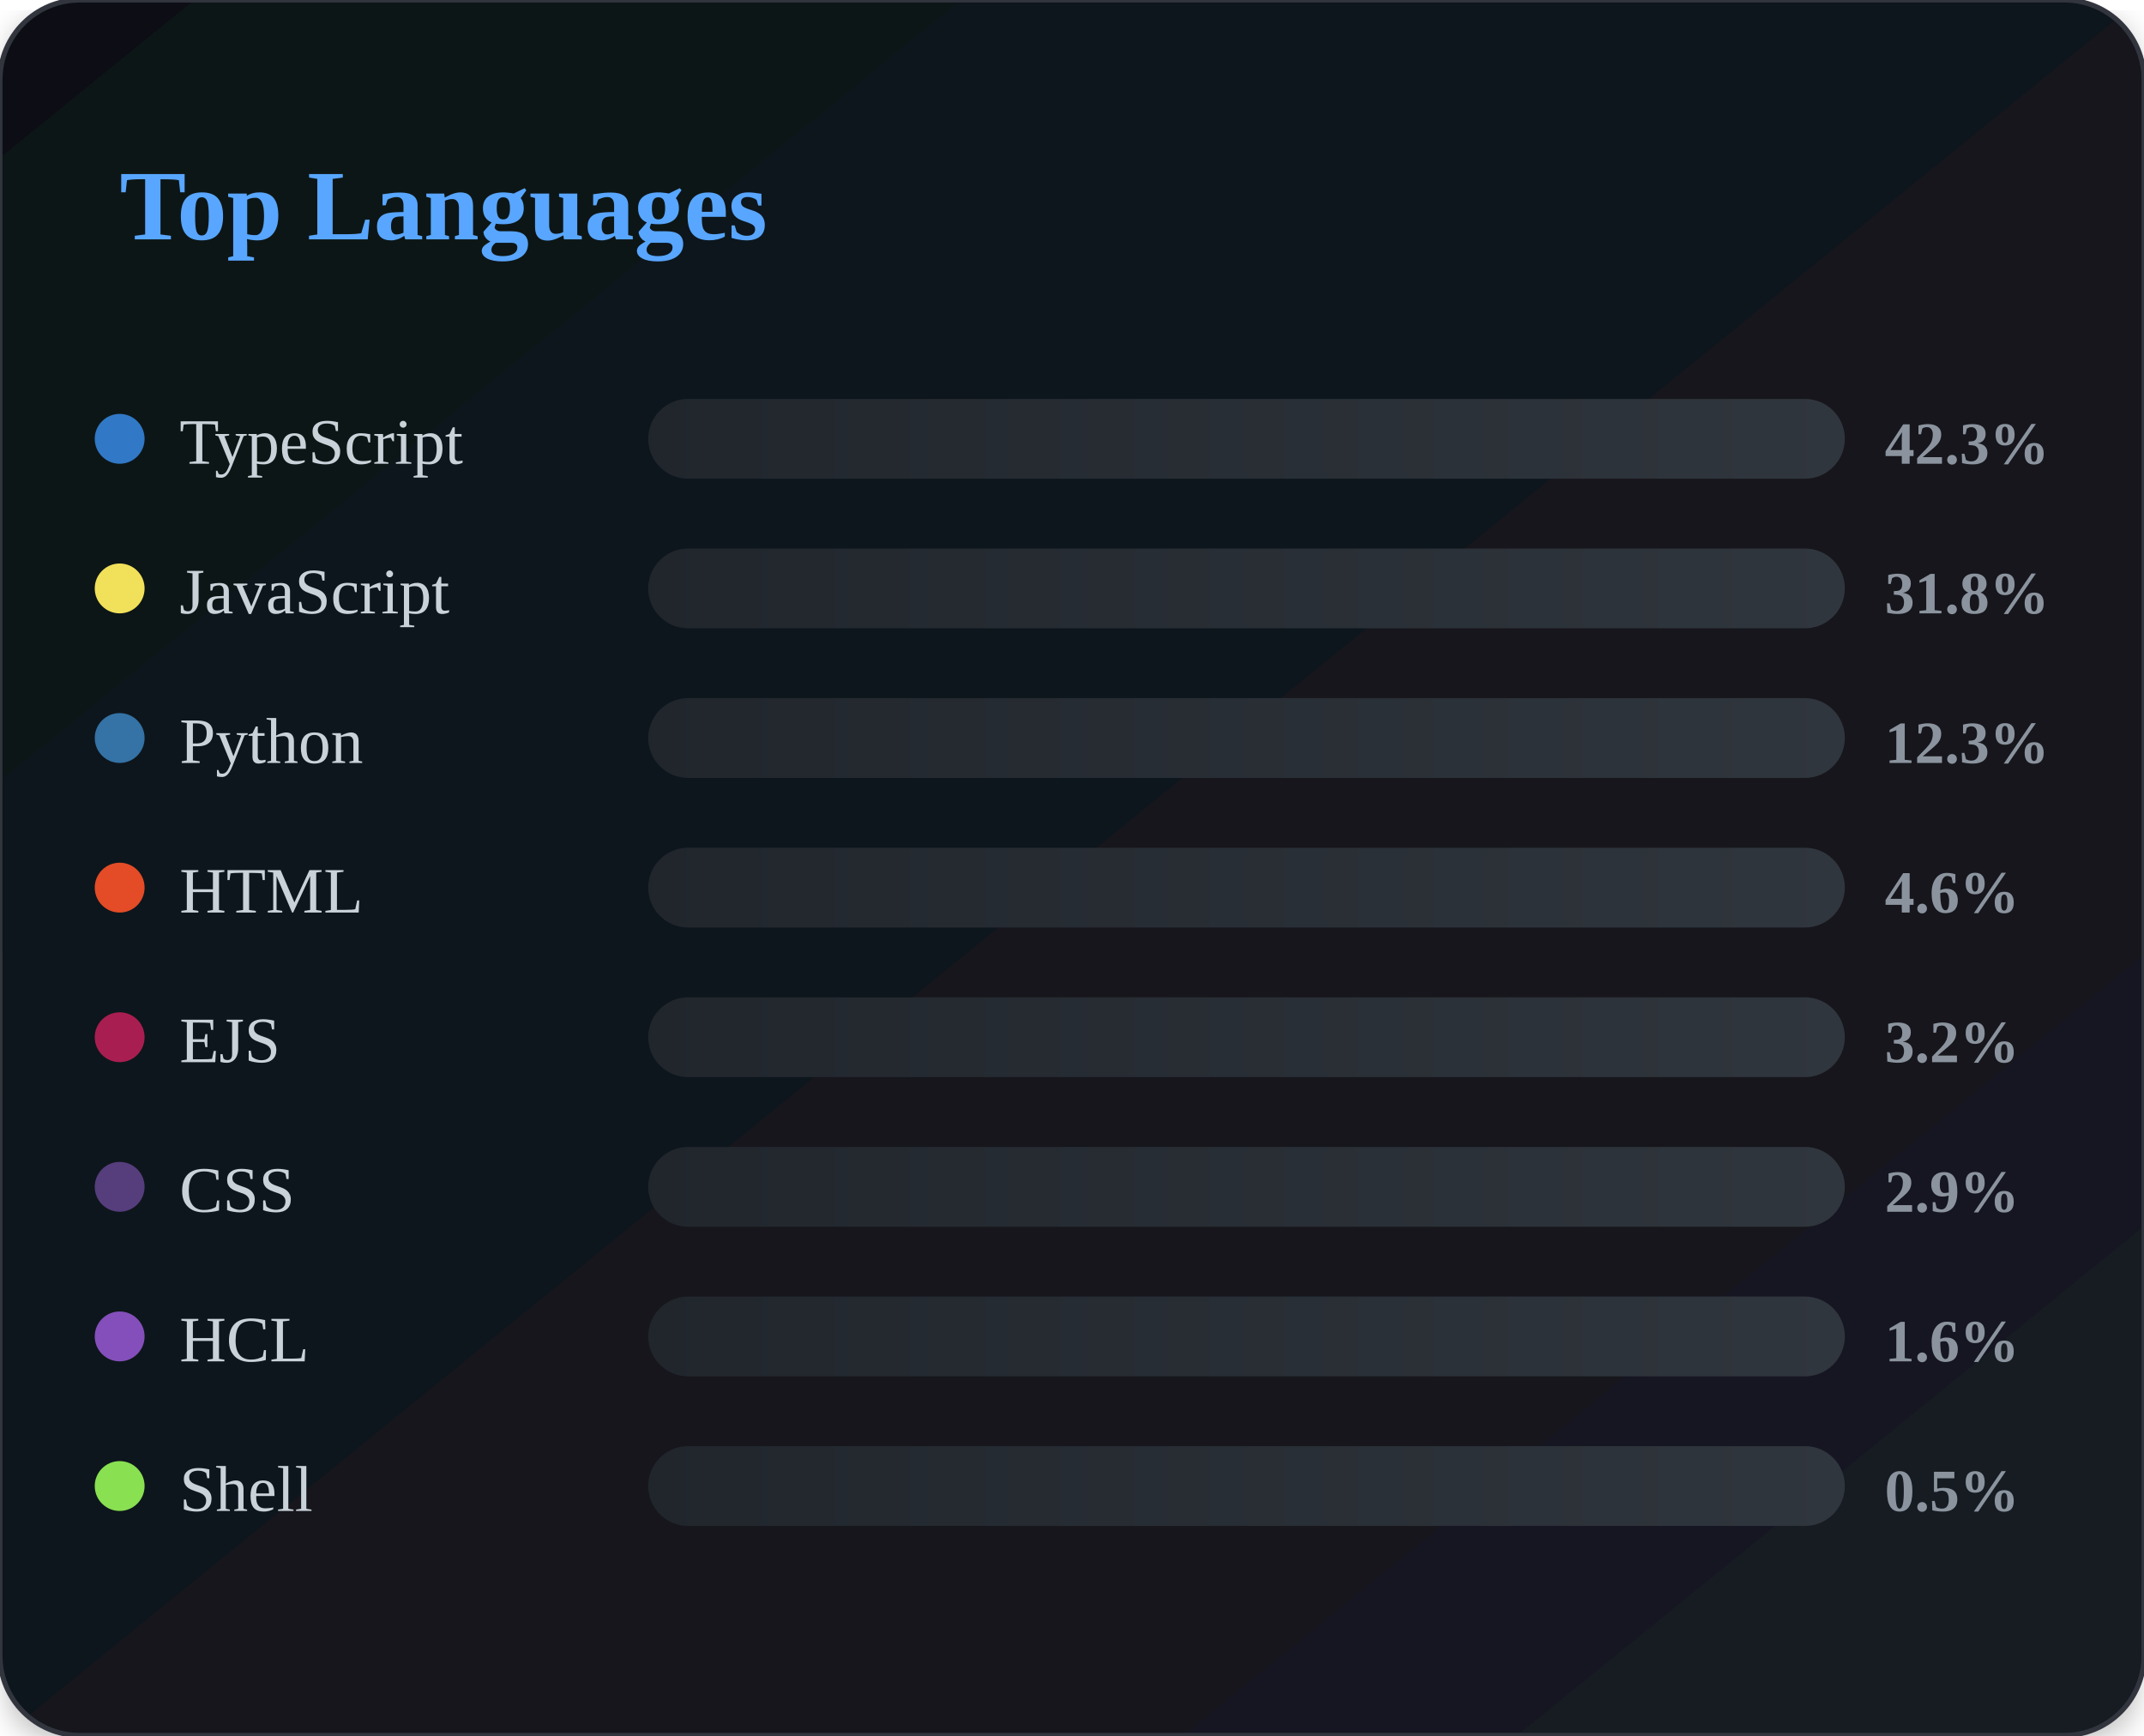
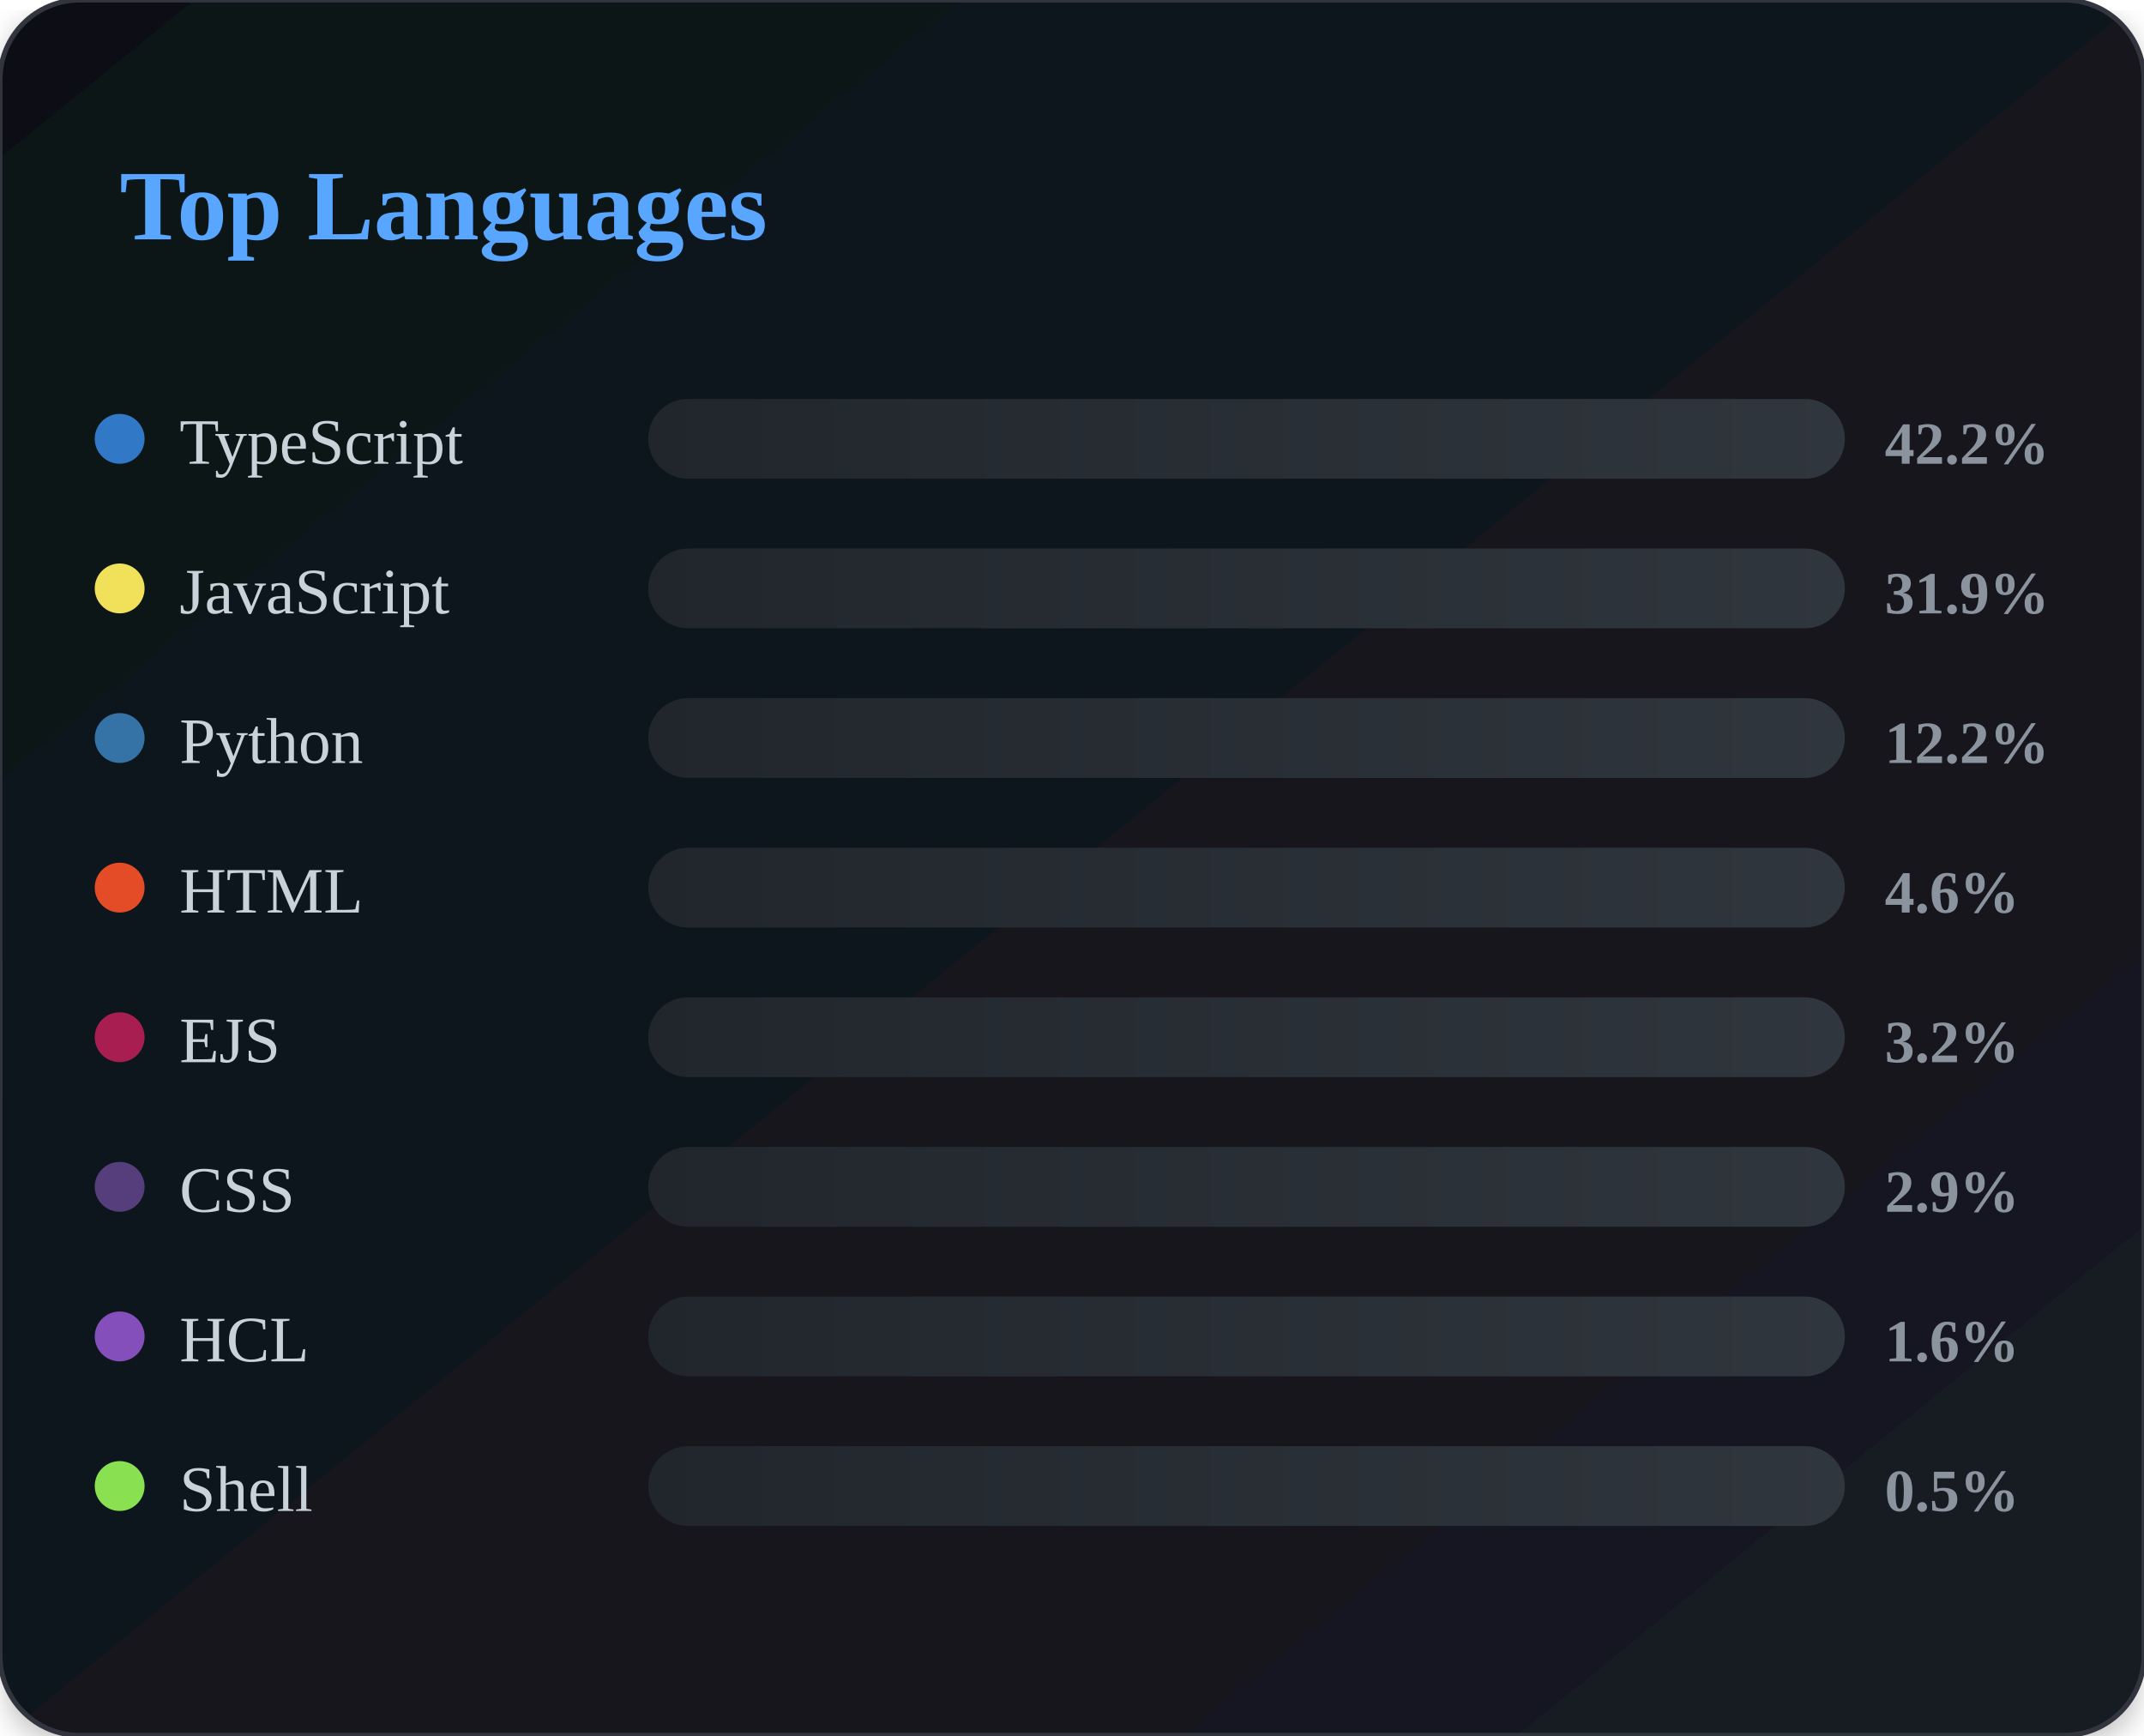
<svg xmlns="http://www.w3.org/2000/svg" width="430" height="348" viewBox="0 0 430 348">
  <defs>
    <linearGradient id="cardBg" x1="0" y1="0" x2="1" y2="1">
      <stop offset="0%" stop-color="#0d1117" />
      <stop offset="100%" stop-color="#161b22" />
    </linearGradient>
    <linearGradient id="barGrad" x1="0" y1="0" x2="1" y2="0">
      <stop offset="0%" stop-color="#58a6ff" />
      <stop offset="100%" stop-color="#1f6feb" />
    </linearGradient>
    <linearGradient id="barBg" x1="0" y1="0" x2="1" y2="0">
      <stop offset="0%" stop-color="#21262d" />
      <stop offset="100%" stop-color="#30363d" />
    </linearGradient>
    <filter id="softShadow" x="-20%" y="-20%" width="140%" height="140%">
      <feDropShadow dx="0" dy="2" stdDeviation="3" flood-color="#000" flood-opacity="0.25" />
    </filter>
  </defs>
  <rect width="100%" height="100%" rx="16" fill="url(#cardBg)" stroke="#30363d" filter="url(#softShadow)" />
  <text x="24" y="48" fill="#58a6ff" font-size="20" font-weight="700">
        Top Languages
    </text>
  <circle cx="24" cy="88" r="5" fill="#3178c6" />
  <text x="36" y="93" fill="#c9d1d9" font-size="13" font-weight="500">
            TypeScript
        </text>
  <rect x="130" y="80" width="240" height="16" rx="8" fill="url(#barBg)" />
  <rect x="130" y="80" width="0" height="16" rx="8" fill="url(#barGrad)">
-     <animate attributeName="width" from="0" to="101.592" dur="0.9s" fill="freeze" />
+     <animate attributeName="width" from="0" to="101.328" dur="0.9s" fill="freeze" />
  </rect>
  <text x="378" y="93" fill="#8b949e" font-size="12" font-weight="600">
-             42.3%
+             42.2%
        </text>
  <circle cx="24" cy="118" r="5" fill="#f1e05a" />
  <text x="36" y="123" fill="#c9d1d9" font-size="13" font-weight="500">
            JavaScript
        </text>
  <rect x="130" y="110" width="240" height="16" rx="8" fill="url(#barBg)" />
  <rect x="130" y="110" width="0" height="16" rx="8" fill="url(#barGrad)">
-     <animate attributeName="width" from="0" to="76.224" dur="0.9s" fill="freeze" />
+     <animate attributeName="width" from="0" to="76.632" dur="0.9s" fill="freeze" />
  </rect>
  <text x="378" y="123" fill="#8b949e" font-size="12" font-weight="600">
-             31.8%
+             31.9%
        </text>
  <circle cx="24" cy="148" r="5" fill="#3572A5" />
  <text x="36" y="153" fill="#c9d1d9" font-size="13" font-weight="500">
            Python
        </text>
  <rect x="130" y="140" width="240" height="16" rx="8" fill="url(#barBg)" />
  <rect x="130" y="140" width="0" height="16" rx="8" fill="url(#barGrad)">
-     <animate attributeName="width" from="0" to="29.4" dur="0.9s" fill="freeze" />
+     <animate attributeName="width" from="0" to="29.328" dur="0.9s" fill="freeze" />
  </rect>
  <text x="378" y="153" fill="#8b949e" font-size="12" font-weight="600">
-             12.3%
+             12.2%
        </text>
  <circle cx="24" cy="178" r="5" fill="#e34c26" />
  <text x="36" y="183" fill="#c9d1d9" font-size="13" font-weight="500">
            HTML
        </text>
  <rect x="130" y="170" width="240" height="16" rx="8" fill="url(#barBg)" />
  <rect x="130" y="170" width="0" height="16" rx="8" fill="url(#barGrad)">
-     <animate attributeName="width" from="0" to="11.04" dur="0.9s" fill="freeze" />
+     <animate attributeName="width" from="0" to="11.016" dur="0.9s" fill="freeze" />
  </rect>
  <text x="378" y="183" fill="#8b949e" font-size="12" font-weight="600">
            4.6%
        </text>
  <circle cx="24" cy="208" r="5" fill="#a91e50" />
  <text x="36" y="213" fill="#c9d1d9" font-size="13" font-weight="500">
            EJS
        </text>
  <rect x="130" y="200" width="240" height="16" rx="8" fill="url(#barBg)" />
  <rect x="130" y="200" width="0" height="16" rx="8" fill="url(#barGrad)">
-     <animate attributeName="width" from="0" to="7.608" dur="0.9s" fill="freeze" />
+     <animate attributeName="width" from="0" to="7.584" dur="0.9s" fill="freeze" />
  </rect>
  <text x="378" y="213" fill="#8b949e" font-size="12" font-weight="600">
            3.2%
        </text>
  <circle cx="24" cy="238" r="5" fill="#563d7c" />
  <text x="36" y="243" fill="#c9d1d9" font-size="13" font-weight="500">
            CSS
        </text>
  <rect x="130" y="230" width="240" height="16" rx="8" fill="url(#barBg)" />
  <rect x="130" y="230" width="0" height="16" rx="8" fill="url(#barGrad)">
-     <animate attributeName="width" from="0" to="7.032" dur="0.9s" fill="freeze" />
+     <animate attributeName="width" from="0" to="7.008" dur="0.9s" fill="freeze" />
  </rect>
  <text x="378" y="243" fill="#8b949e" font-size="12" font-weight="600">
            2.9%
        </text>
  <circle cx="24" cy="268" r="5" fill="#844FBA" />
  <text x="36" y="273" fill="#c9d1d9" font-size="13" font-weight="500">
            HCL
        </text>
  <rect x="130" y="260" width="240" height="16" rx="8" fill="url(#barBg)" />
  <rect x="130" y="260" width="0" height="16" rx="8" fill="url(#barGrad)">
    <animate attributeName="width" from="0" to="3.792" dur="0.9s" fill="freeze" />
  </rect>
  <text x="378" y="273" fill="#8b949e" font-size="12" font-weight="600">
            1.6%
        </text>
  <circle cx="24" cy="298" r="5" fill="#89e051" />
  <text x="36" y="303" fill="#c9d1d9" font-size="13" font-weight="500">
            Shell
        </text>
  <rect x="130" y="290" width="240" height="16" rx="8" fill="url(#barBg)" />
  <rect x="130" y="290" width="0" height="16" rx="8" fill="url(#barGrad)">
    <animate attributeName="width" from="0" to="1.08" dur="0.9s" fill="freeze" />
  </rect>
  <text x="378" y="303" fill="#8b949e" font-size="12" font-weight="600">
            0.5%
        </text>
</svg>
